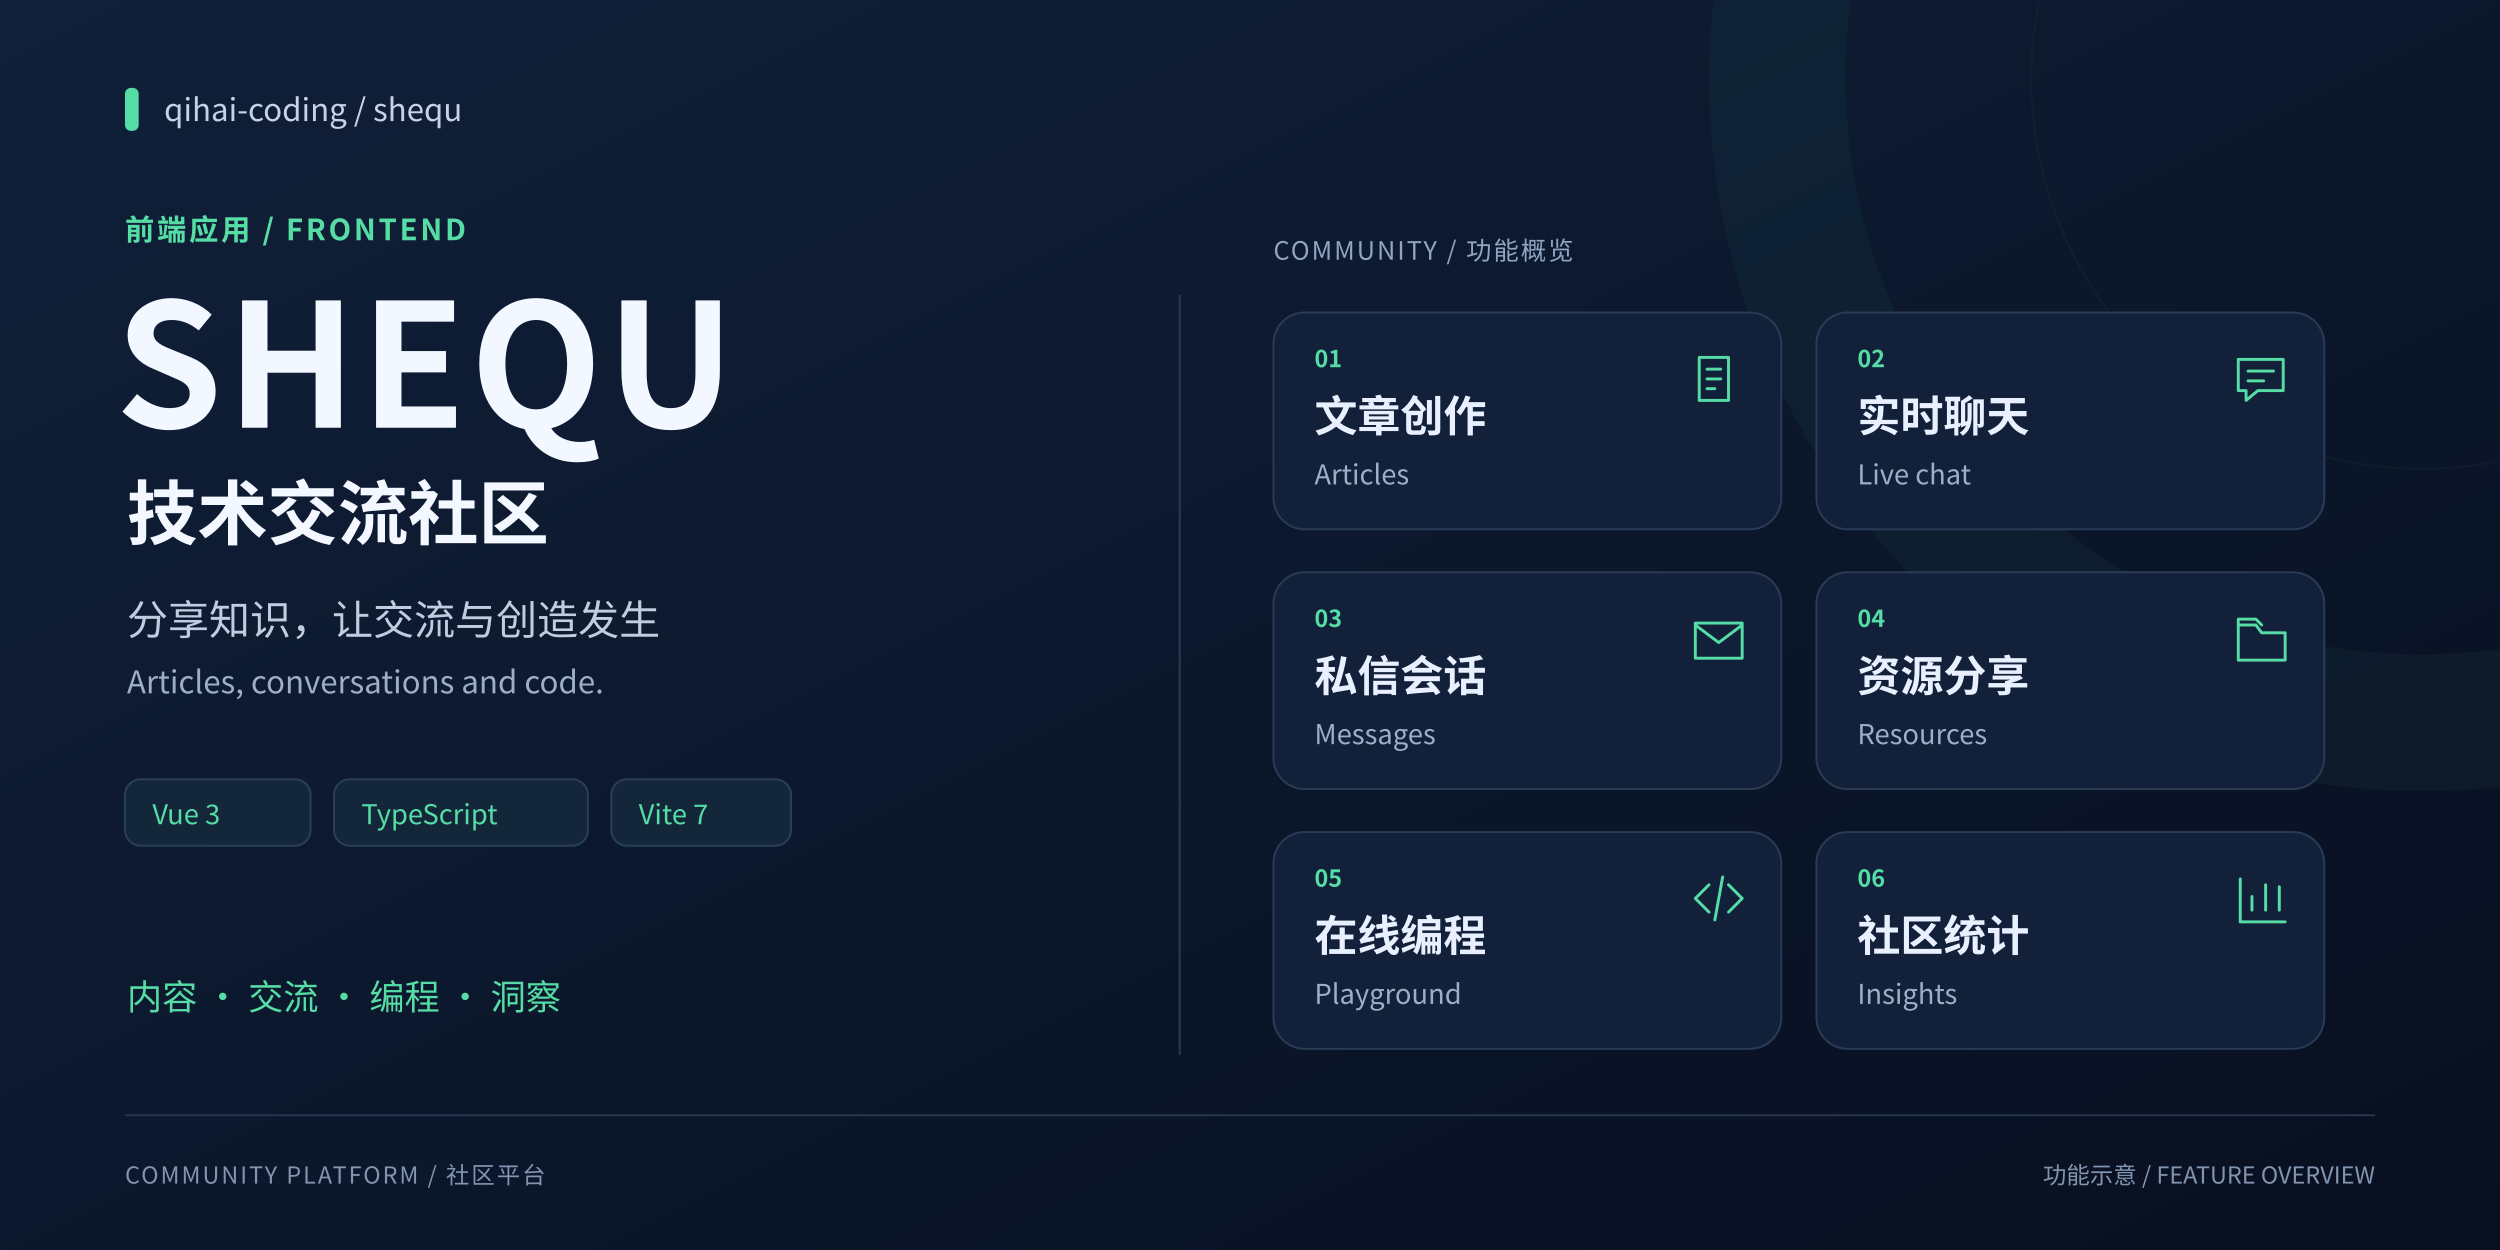
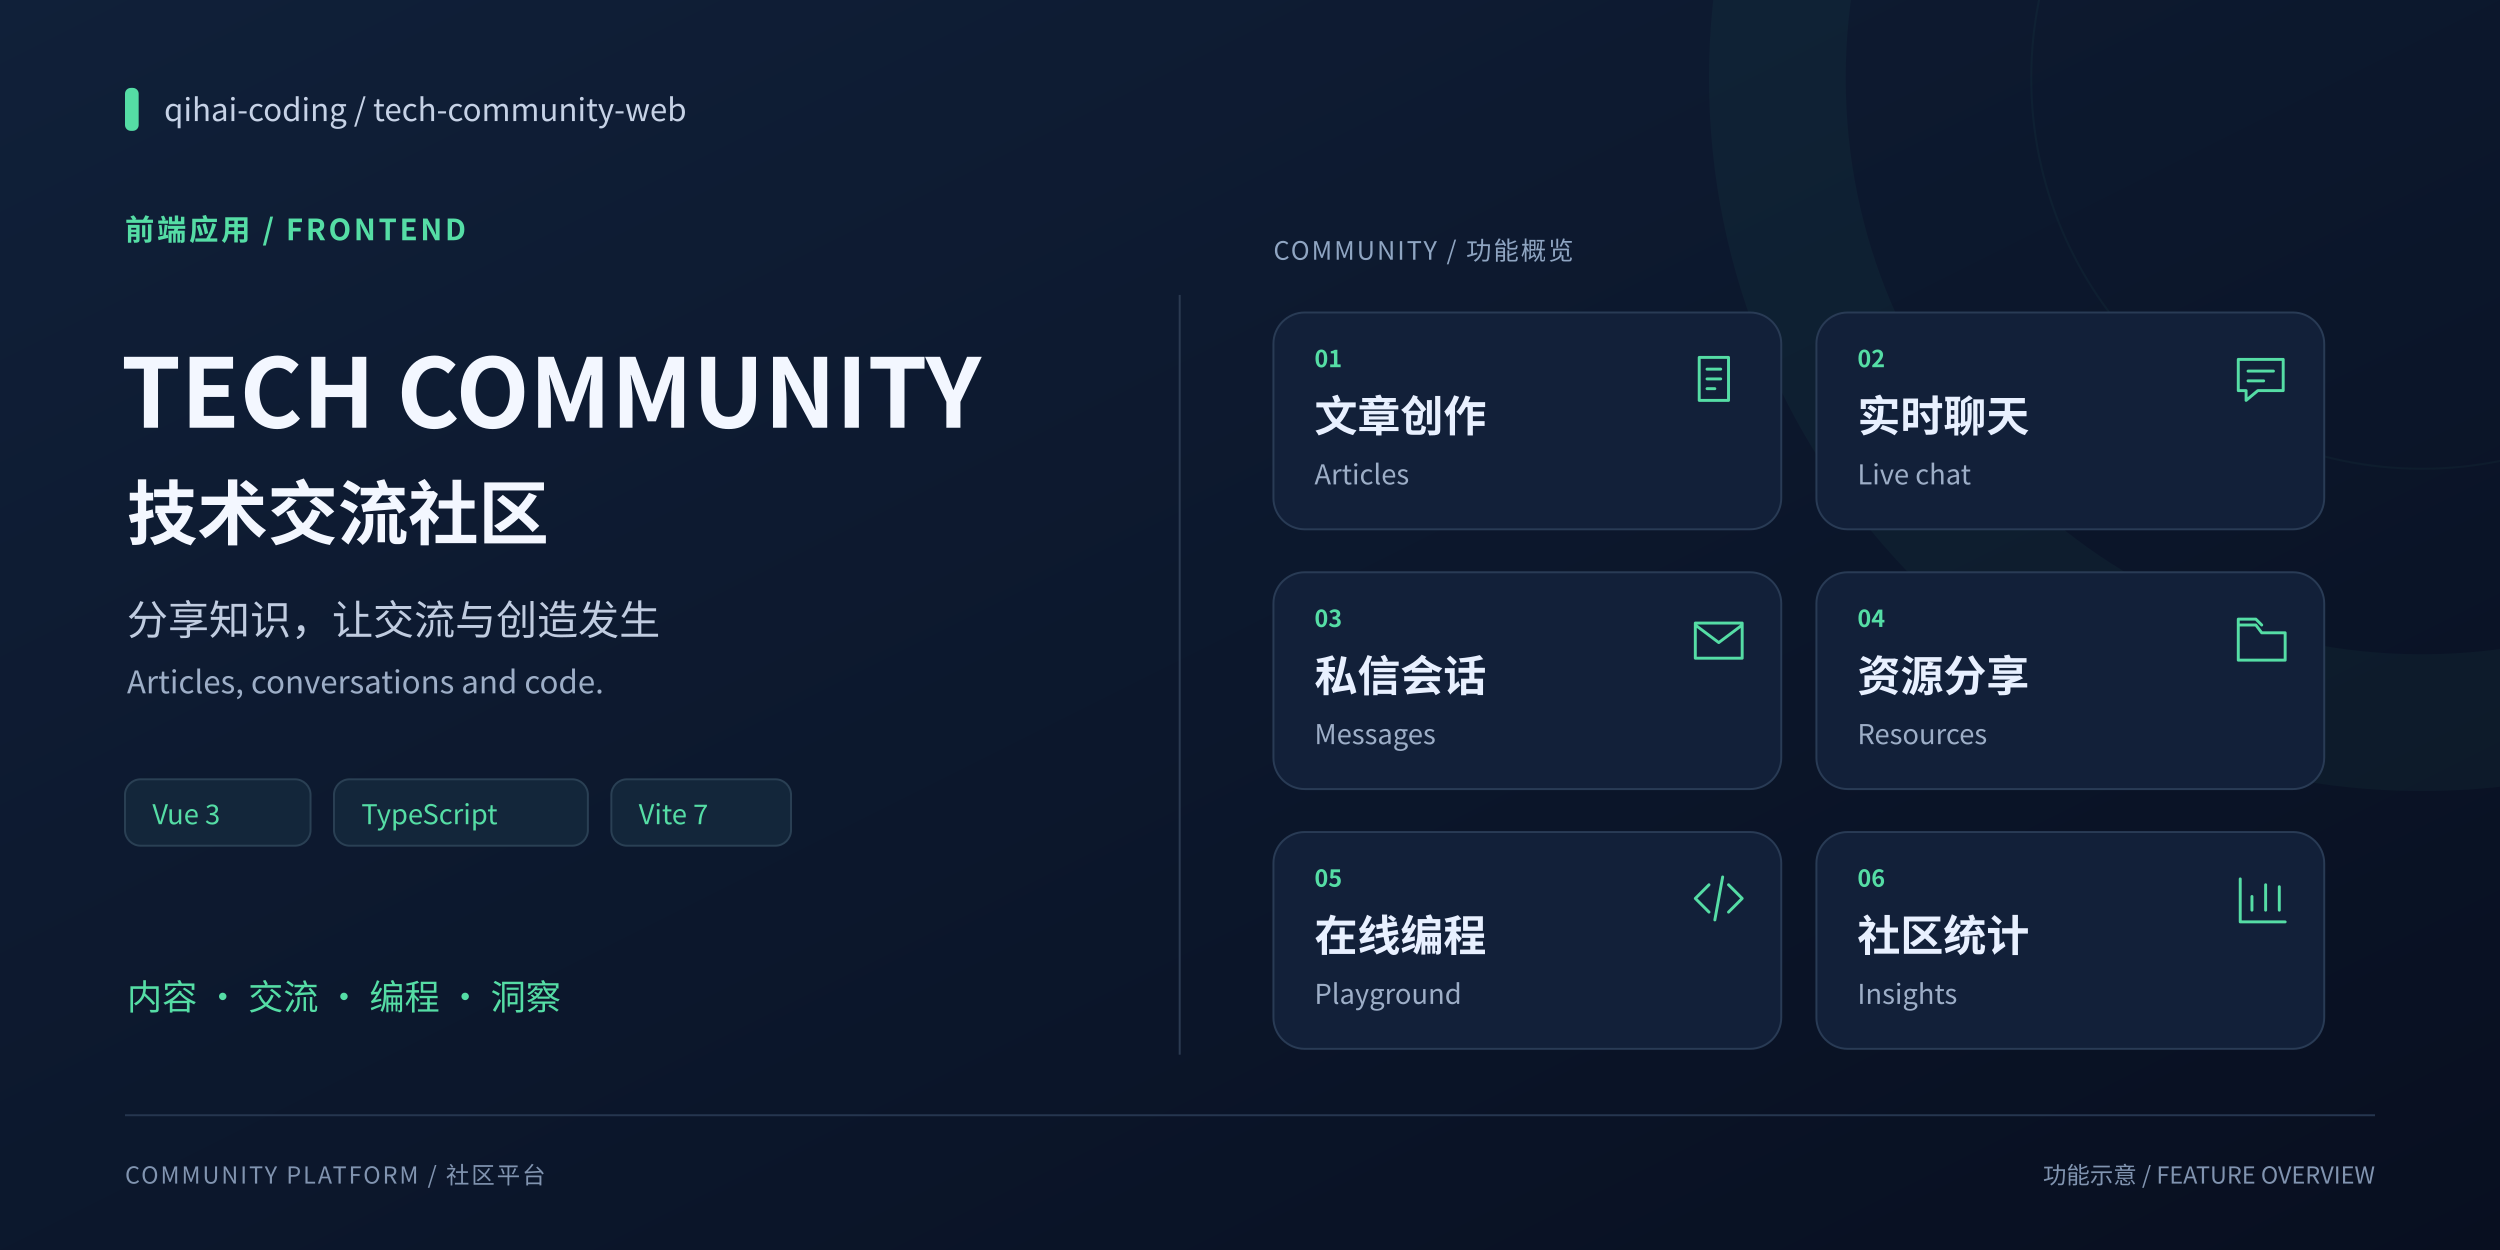
<svg xmlns="http://www.w3.org/2000/svg" width="1280" height="640" viewBox="0 0 1280 640" role="img" aria-labelledby="title description">
  <defs>
    <linearGradient id="bg" x2="1" y2="1">
      <stop stop-color="#102039" />
      <stop offset="1" stop-color="#080F20" />
    </linearGradient>
  </defs>
  <style>text{font-family:'Microsoft YaHei','Noto Sans CJK SC','Segoe UI',sans-serif}</style>
  <rect width="1280" height="640" fill="url(#bg)" />
  <circle cx="1240" cy="40" r="330" fill="none" stroke="#55DDA5" stroke-opacity=".045" stroke-width="70" />
  <circle cx="1240" cy="40" r="200" fill="none" stroke="#55DDA5" stroke-opacity=".045" stroke-width="1" />
  <rect x="64" y="45" width="7" height="22" rx="3" fill="#55DDA5" />
-   <text x="84" y="62" font-size="16" fill="#C6D2E6" font-weight="500">qihai-coding / shequ</text>
+   <text x="84" y="62" font-size="16" fill="#C6D2E6" font-weight="500">qihai-coding / tech-community-web</text>
  <text x="64" y="123" font-size="15" fill="#55DDA5" font-weight="600" letter-spacing="1.4">前端应用 / FRONTEND</text>
-   <text x="59" y="219" font-size="88" fill="#F3F7FF" font-weight="700" letter-spacing="2">SHEQU</text>
+   <text x="62" y="219" font-size="49" fill="#F3F7FF" font-weight="700">TECH COMMUNITY</text>
  <text x="65" y="276" font-size="36" fill="#F3F7FF" font-weight="600">技术交流社区</text>
  <text x="65" y="325" font-size="21" fill="#C0CCE0" font-weight="400">分享知识，让交流与创造发生</text>
  <text x="65" y="355" font-size="16" fill="#9DAEC7" font-weight="400">Articles, conversations and code.</text>
  <rect x="64" y="399" width="95" height="34" rx="8" fill="#13263A" stroke="#2A4054" />
  <text x="78" y="422" font-size="14" fill="#55DDA5" font-weight="500">Vue 3</text>
  <rect x="171" y="399" width="130" height="34" rx="8" fill="#13263A" stroke="#2A4054" />
  <text x="185" y="422" font-size="14" fill="#55DDA5" font-weight="500">TypeScript</text>
  <rect x="313" y="399" width="92" height="34" rx="8" fill="#13263A" stroke="#2A4054" />
  <text x="327" y="422" font-size="14" fill="#55DDA5" font-weight="500">Vite 7</text>
  <text x="65" y="517" font-size="18" fill="#55DDA5" font-weight="500">内容 · 交流 · 编程 · 洞察</text>
  <path d="M604 151L604 540" fill="none" stroke="#2B3A51" stroke-width="1" />
  <path d="M64 571L1216 571" fill="none" stroke="#26364F" stroke-width="1" />
  <text x="64" y="606" font-size="12" fill="#8194B0" font-weight="500" letter-spacing="1">COMMUNITY PLATFORM / 社区平台</text>
  <text x="1216" y="606" font-size="12" fill="#8194B0" font-weight="400" text-anchor="end">功能示意 / FEATURE OVERVIEW</text>
  <text x="652" y="133" font-size="13" fill="#8FA5C2" font-weight="500" letter-spacing="1">COMMUNITY / 功能概览</text>
  <rect x="652" y="160" width="260" height="111" rx="16" fill="#122039" stroke="#293B55" />
  <text x="673" y="188" font-size="12" fill="#55DDA5" font-weight="600">01</text>
  <text x="673" y="221" font-size="22" fill="#E8F0FF" font-weight="600">文章创作</text>
  <text x="673" y="248" font-size="14" fill="#9DAEC7" font-weight="400">Articles</text>
  <g transform="translate(865 180)" stroke="#55DDA5" stroke-width="1.5" stroke-linejoin="round" stroke-linecap="round" fill="none">
    <path d="M5 3h15v22H5z M9 9h7 M9 14h7 M9 19h4" />
  </g>
  <rect x="930" y="160" width="260" height="111" rx="16" fill="#122039" stroke="#293B55" />
  <text x="951" y="188" font-size="12" fill="#55DDA5" font-weight="600">02</text>
  <text x="951" y="221" font-size="22" fill="#E8F0FF" font-weight="600">实时聊天</text>
  <text x="951" y="248" font-size="14" fill="#9DAEC7" font-weight="400">Live chat</text>
  <g transform="translate(1143 180)" stroke="#55DDA5" stroke-width="1.5" stroke-linejoin="round" stroke-linecap="round" fill="none">
    <path d="M3 4h23v16H13l-6 5v-5H3z M8 10h13 M8 15h8" />
  </g>
  <rect x="652" y="293" width="260" height="111" rx="16" fill="#122039" stroke="#293B55" />
  <text x="673" y="321" font-size="12" fill="#55DDA5" font-weight="600">03</text>
  <text x="673" y="354" font-size="22" fill="#E8F0FF" font-weight="600">私信会话</text>
  <text x="673" y="381" font-size="14" fill="#9DAEC7" font-weight="400">Messages</text>
  <g transform="translate(865 313)" stroke="#55DDA5" stroke-width="1.5" stroke-linejoin="round" stroke-linecap="round" fill="none">
    <path d="M3 6h24v18H3z M3 7l12 9L27 7" />
  </g>
  <rect x="930" y="293" width="260" height="111" rx="16" fill="#122039" stroke="#293B55" />
  <text x="951" y="321" font-size="12" fill="#55DDA5" font-weight="600">04</text>
  <text x="951" y="354" font-size="22" fill="#E8F0FF" font-weight="600">资源分享</text>
  <text x="951" y="381" font-size="14" fill="#9DAEC7" font-weight="400">Resources</text>
  <g transform="translate(1143 313)" stroke="#55DDA5" stroke-width="1.5" stroke-linejoin="round" stroke-linecap="round" fill="none">
    <path d="M3 7h9l3 4h12v14H3z M3 7V4h9l3 3" />
  </g>
  <rect x="652" y="426" width="260" height="111" rx="16" fill="#122039" stroke="#293B55" />
  <text x="673" y="454" font-size="12" fill="#55DDA5" font-weight="600">05</text>
  <text x="673" y="487" font-size="22" fill="#E8F0FF" font-weight="600">在线编程</text>
  <text x="673" y="514" font-size="14" fill="#9DAEC7" font-weight="400">Playground</text>
  <g transform="translate(865 446)" stroke="#55DDA5" stroke-width="1.5" stroke-linejoin="round" stroke-linecap="round" fill="none">
    <path d="M10 7L3 14l7 7 M20 7l7 7-7 7 M17 3l-4 22" />
  </g>
  <rect x="930" y="426" width="260" height="111" rx="16" fill="#122039" stroke="#293B55" />
  <text x="951" y="454" font-size="12" fill="#55DDA5" font-weight="600">06</text>
  <text x="951" y="487" font-size="22" fill="#E8F0FF" font-weight="600">社区统计</text>
  <text x="951" y="514" font-size="14" fill="#9DAEC7" font-weight="400">Insights</text>
  <g transform="translate(1143 446)" stroke="#55DDA5" stroke-width="1.5" stroke-linejoin="round" stroke-linecap="round" fill="none">
    <path d="M4 4v22h23 M10 20v-7 M17 20V7 M24 20v-12" />
  </g>
</svg>
